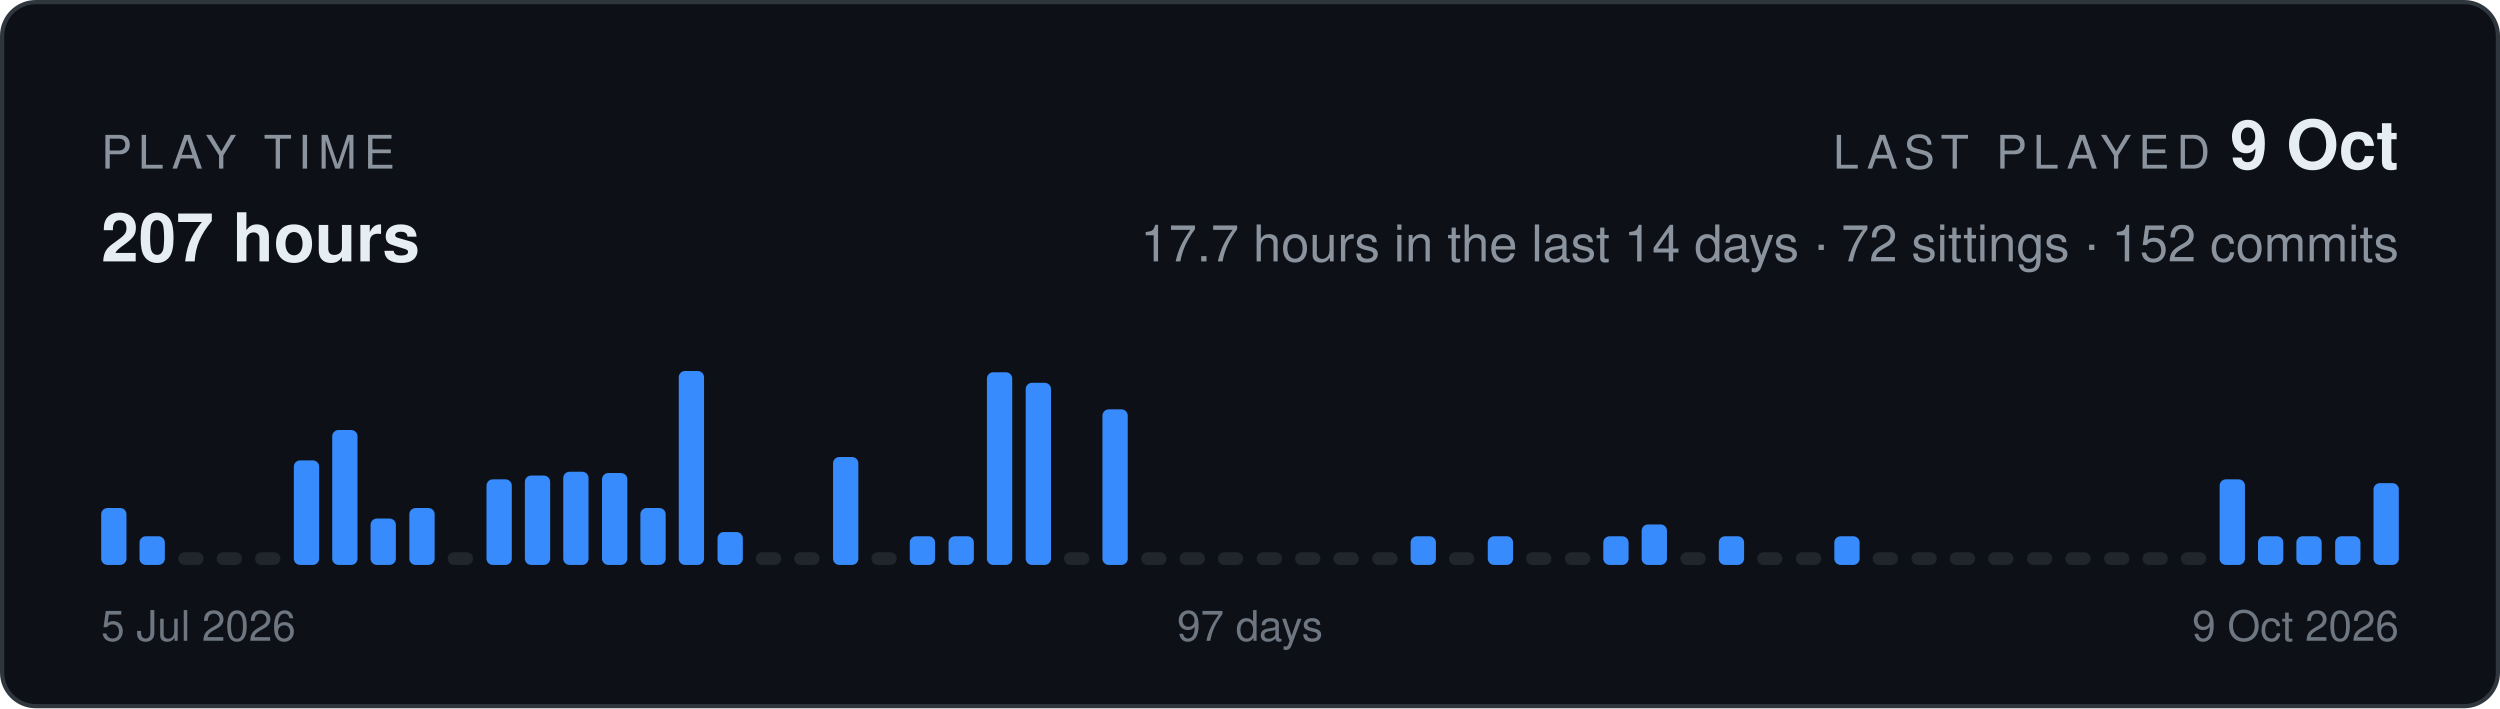
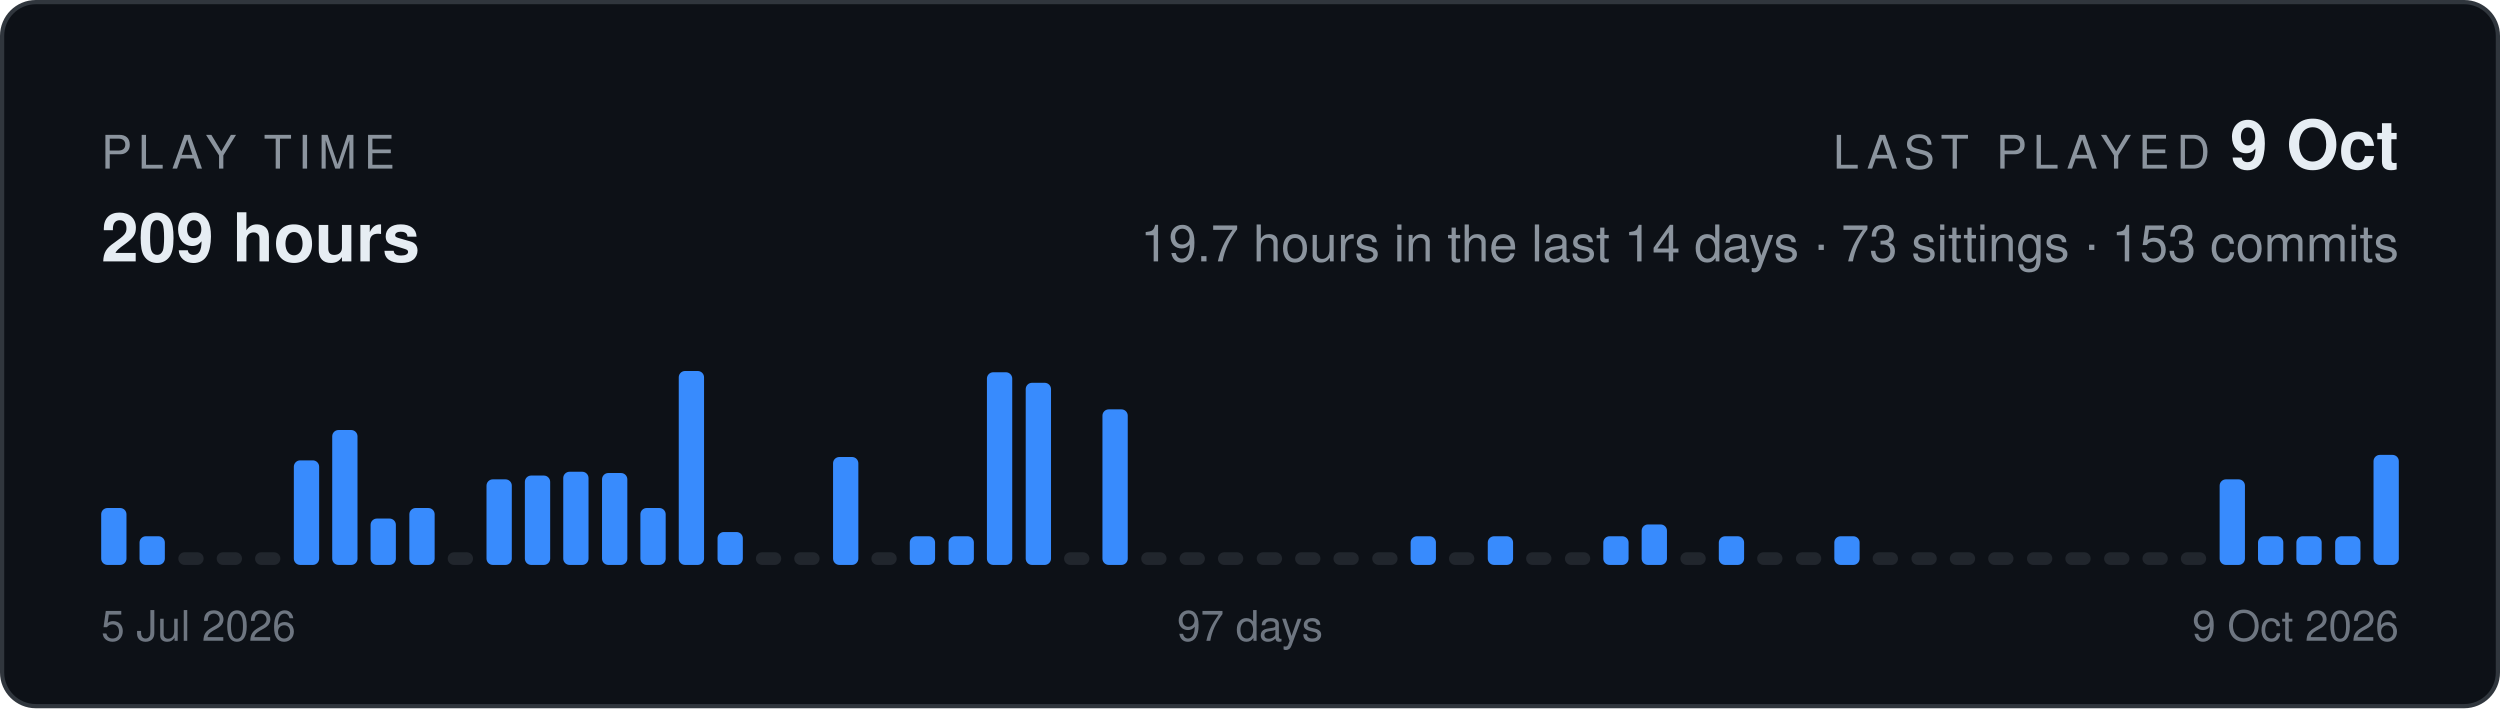
- <svg xmlns="http://www.w3.org/2000/svg" width="593" height="168" viewBox="0 0 593 168" role="img" aria-label="Play time: 207 hours over 152 commits, last played 9 Oct">
+ <svg xmlns="http://www.w3.org/2000/svg" width="593" height="168" viewBox="0 0 593 168" role="img" aria-label="Play time: 209 hours over 153 commits, last played 9 Oct">
  <style>
    .card { fill: #0d1117; stroke: #30363d }
    text { font-family: -apple-system, BlinkMacSystemFont, "Segoe UI", Helvetica, Arial, sans-serif }
    .label { font-size: 11px; letter-spacing: 1.7px; fill: #8b949e }
    .stat { font-size: 16px; font-weight: 600; letter-spacing: normal; fill: #e6edf3 }
    .note { font-size: 12px; fill: #8b949e }
    .axis { font-size: 10px; fill: #6e7681 }
    .bar { fill: #388bfd }
    .bar-quiet { fill: #21262d }
  </style>
  <rect class="card" x="0.5" y="0.5" width="592" height="167" rx="8" />
  <text class="label" x="24" y="40">PLAY TIME</text>
-   <text class="stat" x="24" y="62">207 hours</text>
+   <text class="stat" x="24" y="62">209 hours</text>
  <text class="label" x="569" y="40" text-anchor="end">LAST PLAYED <tspan class="stat">9 Oct</tspan>
  </text>
-   <text class="note" x="569" y="62" text-anchor="end">17.7 hours in the last 14 days   ·   72 sittings   ·   152 commits</text>
+   <text class="note" x="569" y="62" text-anchor="end">19.7 hours in the last 14 days   ·   73 sittings   ·   153 commits</text>
  <rect class="bar" x="24.0" y="120.5" width="6" height="13.5" rx="1.5" />
  <rect class="bar" x="33.1" y="127.2" width="6" height="6.8" rx="1.5" />
  <rect class="bar-quiet" x="42.3" y="131.0" width="6" height="3.0" rx="1.5" />
  <rect class="bar-quiet" x="51.4" y="131.0" width="6" height="3.0" rx="1.5" />
  <rect class="bar-quiet" x="60.5" y="131.0" width="6" height="3.0" rx="1.5" />
  <rect class="bar" x="69.7" y="109.2" width="6" height="24.8" rx="1.5" />
  <rect class="bar" x="78.8" y="102.0" width="6" height="32.0" rx="1.5" />
  <rect class="bar" x="87.9" y="123.0" width="6" height="11.0" rx="1.5" />
  <rect class="bar" x="97.1" y="120.5" width="6" height="13.5" rx="1.5" />
  <rect class="bar-quiet" x="106.2" y="131.0" width="6" height="3.0" rx="1.5" />
  <rect class="bar" x="115.4" y="113.7" width="6" height="20.3" rx="1.5" />
  <rect class="bar" x="124.5" y="112.8" width="6" height="21.2" rx="1.5" />
  <rect class="bar" x="133.6" y="111.9" width="6" height="22.1" rx="1.5" />
  <rect class="bar" x="142.8" y="112.2" width="6" height="21.8" rx="1.5" />
  <rect class="bar" x="151.9" y="120.5" width="6" height="13.5" rx="1.5" />
  <rect class="bar" x="161.0" y="88.0" width="6" height="46.0" rx="1.5" />
  <rect class="bar" x="170.2" y="126.2" width="6" height="7.8" rx="1.5" />
  <rect class="bar-quiet" x="179.3" y="131.0" width="6" height="3.0" rx="1.5" />
  <rect class="bar-quiet" x="188.4" y="131.0" width="6" height="3.0" rx="1.5" />
  <rect class="bar" x="197.6" y="108.4" width="6" height="25.6" rx="1.5" />
  <rect class="bar-quiet" x="206.7" y="131.0" width="6" height="3.0" rx="1.5" />
  <rect class="bar" x="215.8" y="127.2" width="6" height="6.8" rx="1.5" />
  <rect class="bar" x="225.0" y="127.2" width="6" height="6.8" rx="1.5" />
  <rect class="bar" x="234.1" y="88.3" width="6" height="45.7" rx="1.5" />
  <rect class="bar" x="243.3" y="90.8" width="6" height="43.2" rx="1.5" />
  <rect class="bar-quiet" x="252.4" y="131.0" width="6" height="3.0" rx="1.5" />
  <rect class="bar" x="261.5" y="97.1" width="6" height="36.9" rx="1.5" />
  <rect class="bar-quiet" x="270.7" y="131.0" width="6" height="3.0" rx="1.5" />
  <rect class="bar-quiet" x="279.8" y="131.0" width="6" height="3.0" rx="1.5" />
  <rect class="bar-quiet" x="288.9" y="131.0" width="6" height="3.0" rx="1.5" />
  <rect class="bar-quiet" x="298.1" y="131.0" width="6" height="3.0" rx="1.5" />
  <rect class="bar-quiet" x="307.2" y="131.0" width="6" height="3.0" rx="1.5" />
  <rect class="bar-quiet" x="316.3" y="131.0" width="6" height="3.0" rx="1.5" />
  <rect class="bar-quiet" x="325.5" y="131.0" width="6" height="3.0" rx="1.5" />
  <rect class="bar" x="334.6" y="127.2" width="6" height="6.8" rx="1.5" />
  <rect class="bar-quiet" x="343.7" y="131.0" width="6" height="3.0" rx="1.5" />
  <rect class="bar" x="352.9" y="127.2" width="6" height="6.8" rx="1.5" />
  <rect class="bar-quiet" x="362.0" y="131.0" width="6" height="3.0" rx="1.5" />
  <rect class="bar-quiet" x="371.2" y="131.0" width="6" height="3.0" rx="1.5" />
  <rect class="bar" x="380.3" y="127.2" width="6" height="6.8" rx="1.5" />
  <rect class="bar" x="389.4" y="124.4" width="6" height="9.6" rx="1.5" />
  <rect class="bar-quiet" x="398.6" y="131.0" width="6" height="3.0" rx="1.5" />
  <rect class="bar" x="407.7" y="127.2" width="6" height="6.8" rx="1.5" />
  <rect class="bar-quiet" x="416.8" y="131.0" width="6" height="3.0" rx="1.5" />
  <rect class="bar-quiet" x="426.0" y="131.0" width="6" height="3.0" rx="1.5" />
  <rect class="bar" x="435.1" y="127.2" width="6" height="6.8" rx="1.5" />
  <rect class="bar-quiet" x="444.2" y="131.0" width="6" height="3.0" rx="1.5" />
  <rect class="bar-quiet" x="453.4" y="131.0" width="6" height="3.0" rx="1.5" />
  <rect class="bar-quiet" x="462.5" y="131.0" width="6" height="3.0" rx="1.5" />
  <rect class="bar-quiet" x="471.6" y="131.0" width="6" height="3.0" rx="1.5" />
  <rect class="bar-quiet" x="480.8" y="131.0" width="6" height="3.0" rx="1.5" />
  <rect class="bar-quiet" x="489.9" y="131.0" width="6" height="3.0" rx="1.5" />
  <rect class="bar-quiet" x="499.1" y="131.0" width="6" height="3.0" rx="1.5" />
  <rect class="bar-quiet" x="508.2" y="131.0" width="6" height="3.0" rx="1.5" />
  <rect class="bar-quiet" x="517.3" y="131.0" width="6" height="3.0" rx="1.5" />
  <rect class="bar" x="526.5" y="113.7" width="6" height="20.3" rx="1.5" />
  <rect class="bar" x="535.6" y="127.2" width="6" height="6.8" rx="1.5" />
  <rect class="bar" x="544.7" y="127.2" width="6" height="6.8" rx="1.5" />
  <rect class="bar" x="553.9" y="127.2" width="6" height="6.8" rx="1.5" />
-   <rect class="bar" x="563.0" y="114.6" width="6" height="19.4" rx="1.5" />
+   <rect class="bar" x="563.0" y="107.9" width="6" height="26.1" rx="1.5" />
  <text class="axis" x="24" y="152">5 Jul 2026</text>
  <text class="axis" x="296.5" y="152" text-anchor="middle">97 days</text>
  <text class="axis" x="569" y="152" text-anchor="end">9 Oct 2026</text>
</svg>
